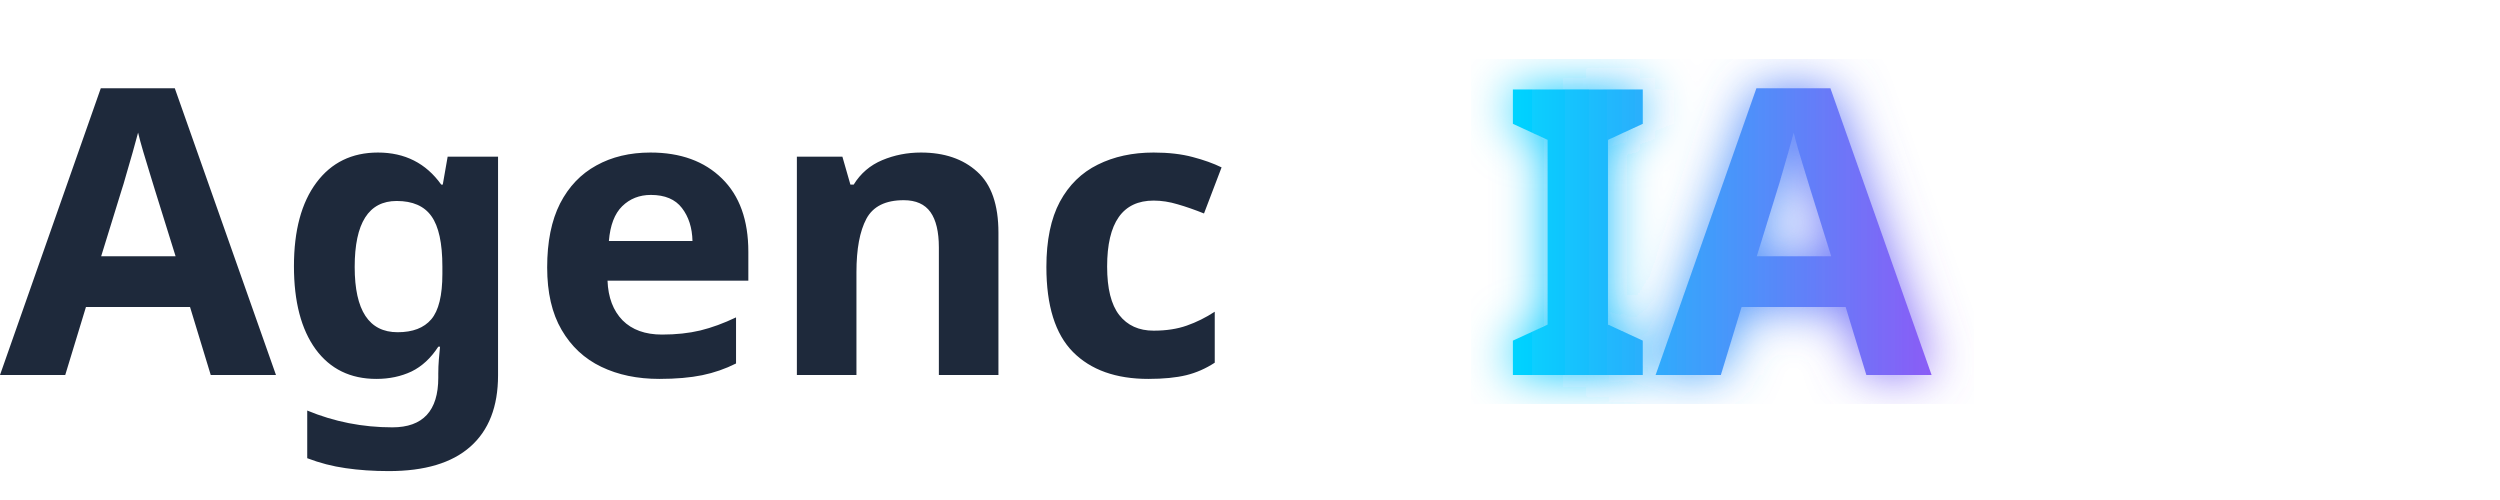
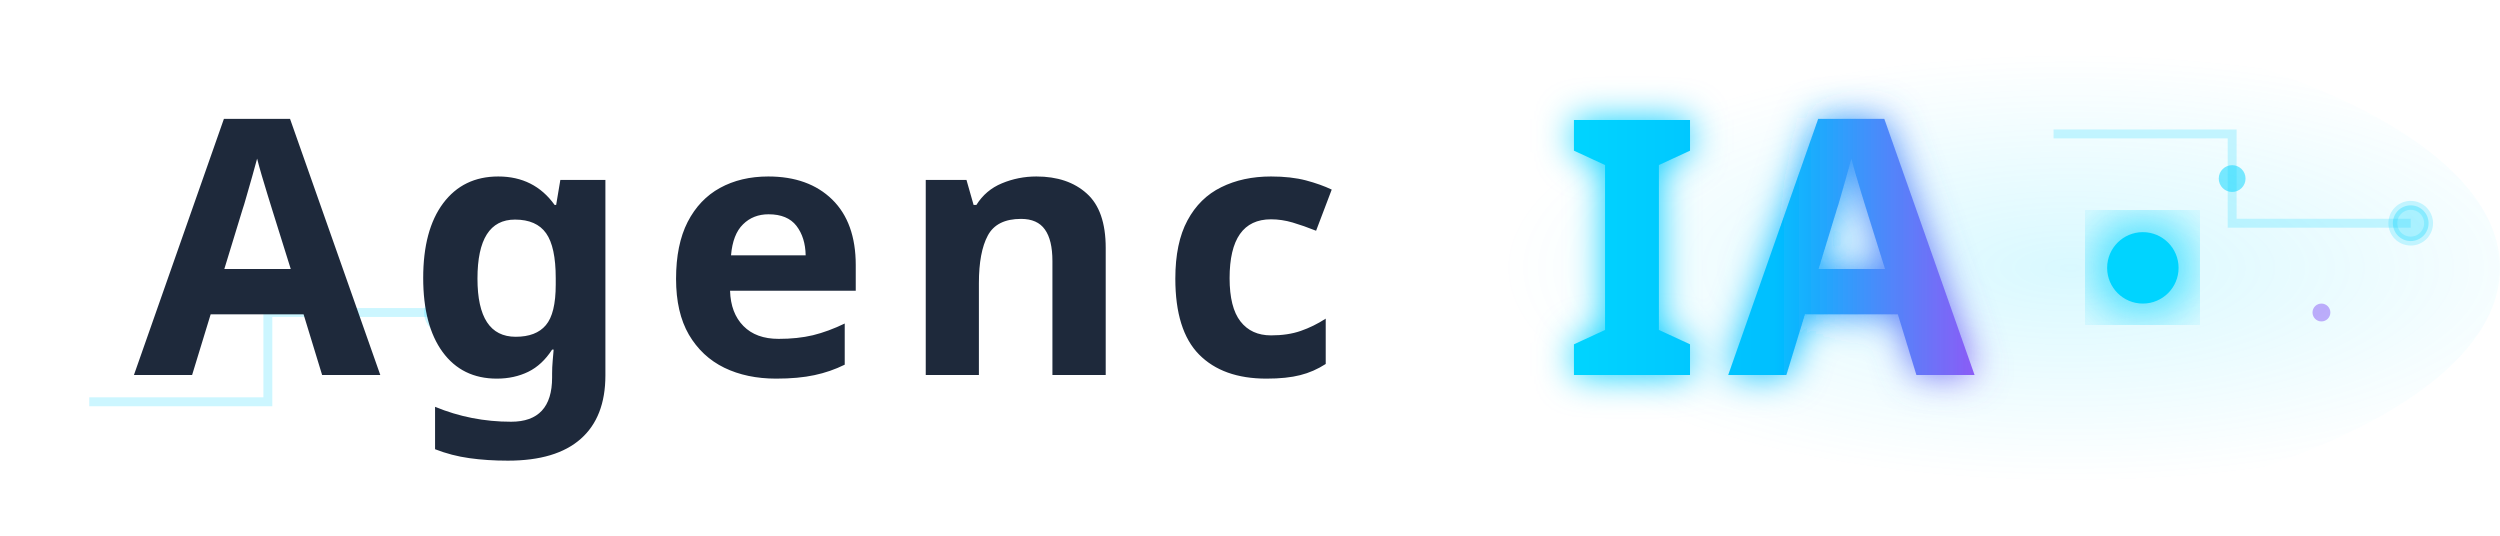
- <svg xmlns="http://www.w3.org/2000/svg" viewBox="0 0 200 40">
+ <svg xmlns="http://www.w3.org/2000/svg" viewBox="0 0 280 60">
  <defs>
    <linearGradient id="neonGrad" x1="0%" y1="0%" x2="100%" y2="0%">
      <stop offset="0%" style="stop-color:#00D4FF" />
+       <stop offset="50%" style="stop-color:#00BFFF" />
      <stop offset="100%" style="stop-color:#8B5CF6" />
    </linearGradient>
-     <filter id="glow">
+     <filter id="glow" x="-20%" y="-20%" width="140%" height="140%">
      <feGaussianBlur stdDeviation="2" result="coloredBlur" />
      <feMerge>
        <feMergeNode in="coloredBlur" />
        <feMergeNode in="SourceGraphic" />
      </feMerge>
    </filter>
+     <filter id="glowStrong" x="-30%" y="-30%" width="160%" height="160%">
+       <feGaussianBlur stdDeviation="4" result="coloredBlur" />
+       <feMerge>
+         <feMergeNode in="coloredBlur" />
+         <feMergeNode in="coloredBlur" />
+         <feMergeNode in="SourceGraphic" />
+       </feMerge>
+     </filter>
+     <radialGradient id="bgGlow" cx="70%" cy="50%" r="40%">
+       <stop offset="0%" style="stop-color:#00D4FF;stop-opacity:0.15" />
+       <stop offset="100%" style="stop-color:#00D4FF;stop-opacity:0" />
+     </radialGradient>
  </defs>
-   <text x="0" y="30" font-family="Orbitron" font-weight="800" font-size="32" fill="#1E293B">Agenc</text>
-   <text x="120" y="30" font-family="Orbitron" font-weight="800" font-size="32" fill="url(#neonGrad)" filter="url(#glow)">IA</text>
+   <ellipse cx="200" cy="30" rx="80" ry="30" fill="url(#bgGlow)" />
+   <g stroke="rgba(0,212,255,0.2)" stroke-width="1" fill="none">
+     <path d="M 10 45 L 30 45 L 30 35 L 50 35" />
+     <circle cx="50" cy="35" r="2" fill="rgba(0,212,255,0.3)" />
+     <path d="M 230 15 L 250 15 L 250 25 L 270 25" />
+     <circle cx="270" cy="25" r="2" fill="rgba(0,212,255,0.3)" />
+   </g>
+   <text x="15" y="42" font-family="'Orbitron', 'Rajdhani', sans-serif" font-weight="800" font-size="40" fill="#1E293B" letter-spacing="3">
+     Agenc
+   </text>
+   <text x="175" y="42" font-family="'Orbitron', 'Rajdhani', sans-serif" font-weight="800" font-size="40" fill="url(#neonGrad)" filter="url(#glow)" letter-spacing="3">
+     IA
+   </text>
+   <line x1="175" y1="50" x2="235" y2="50" stroke="url(#neonGrad)" stroke-width="2.5" stroke-linecap="round" filter="url(#glow)" />
+   <circle cx="240" cy="30" r="4" fill="#00D4FF" filter="url(#glowStrong)">
+     <animate attributeName="opacity" values="1;0.4;1" dur="2s" repeatCount="indefinite" />
+     <animate attributeName="r" values="4;6;4" dur="2s" repeatCount="indefinite" />
+   </circle>
+   <circle cx="250" cy="20" r="1.5" fill="rgba(0,212,255,0.5)" />
+   <circle cx="260" cy="35" r="1" fill="rgba(139,92,246,0.5)" />
</svg>
